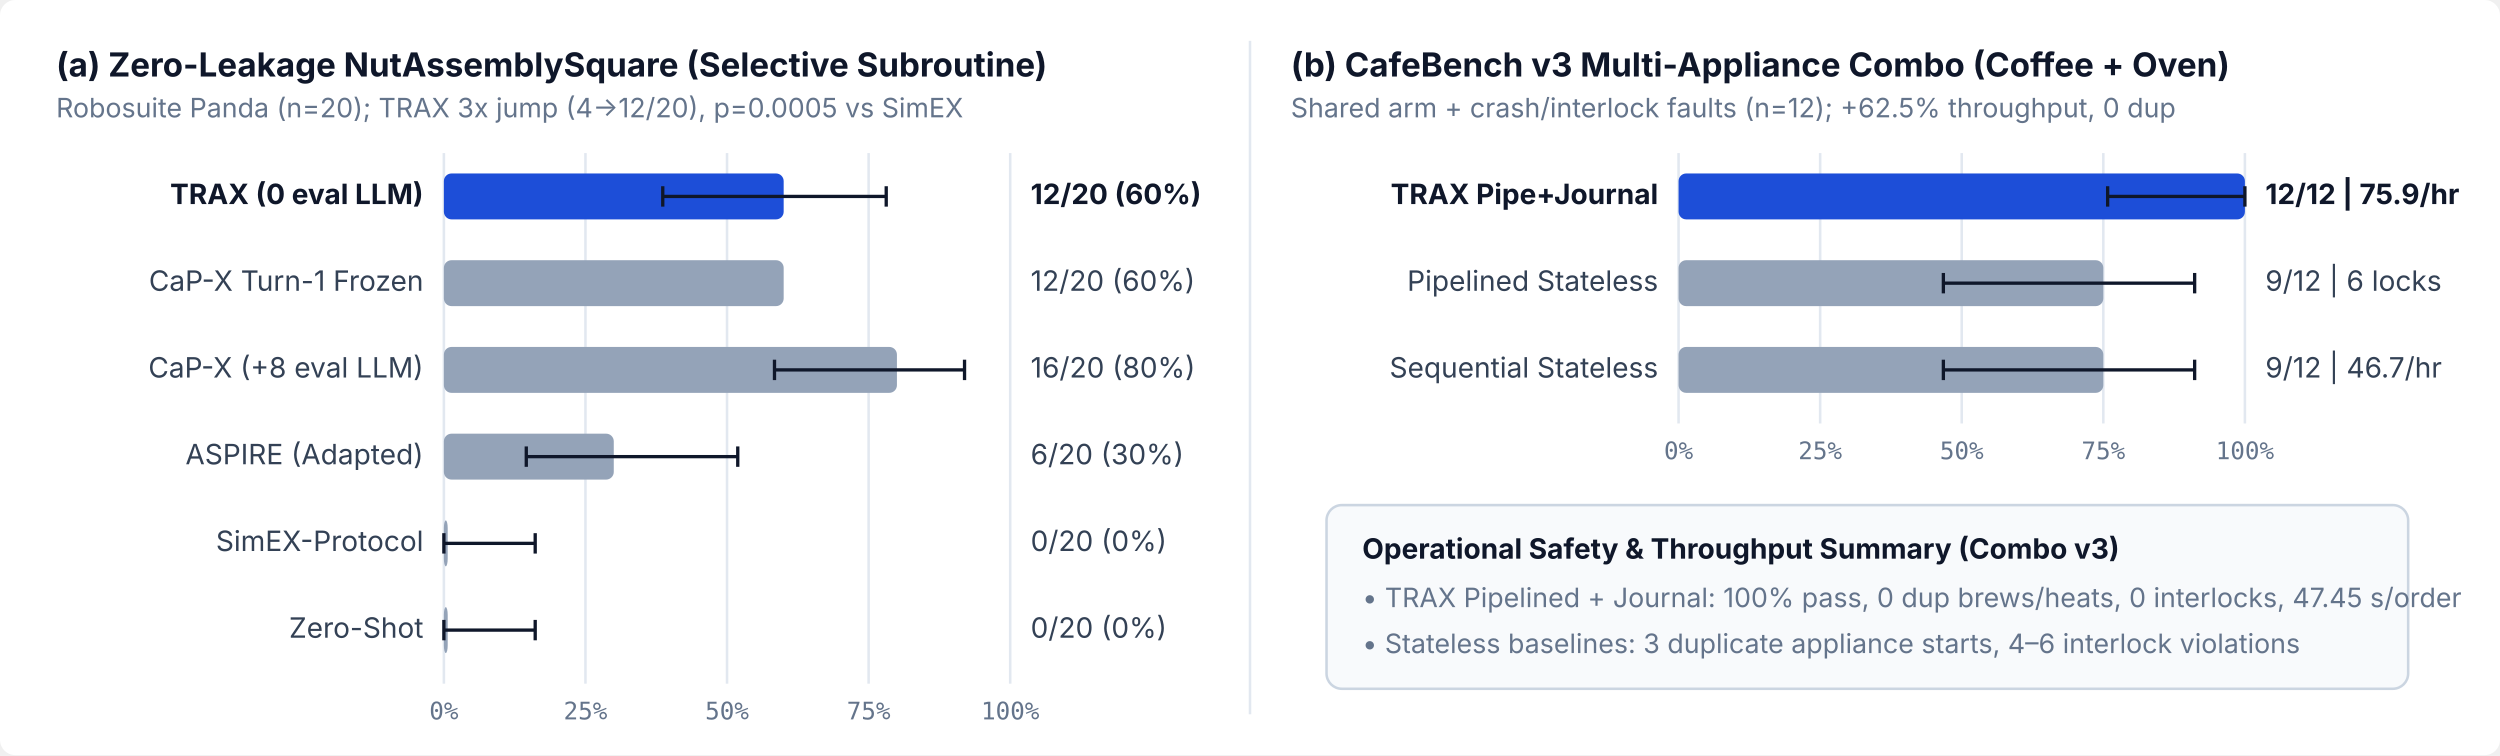
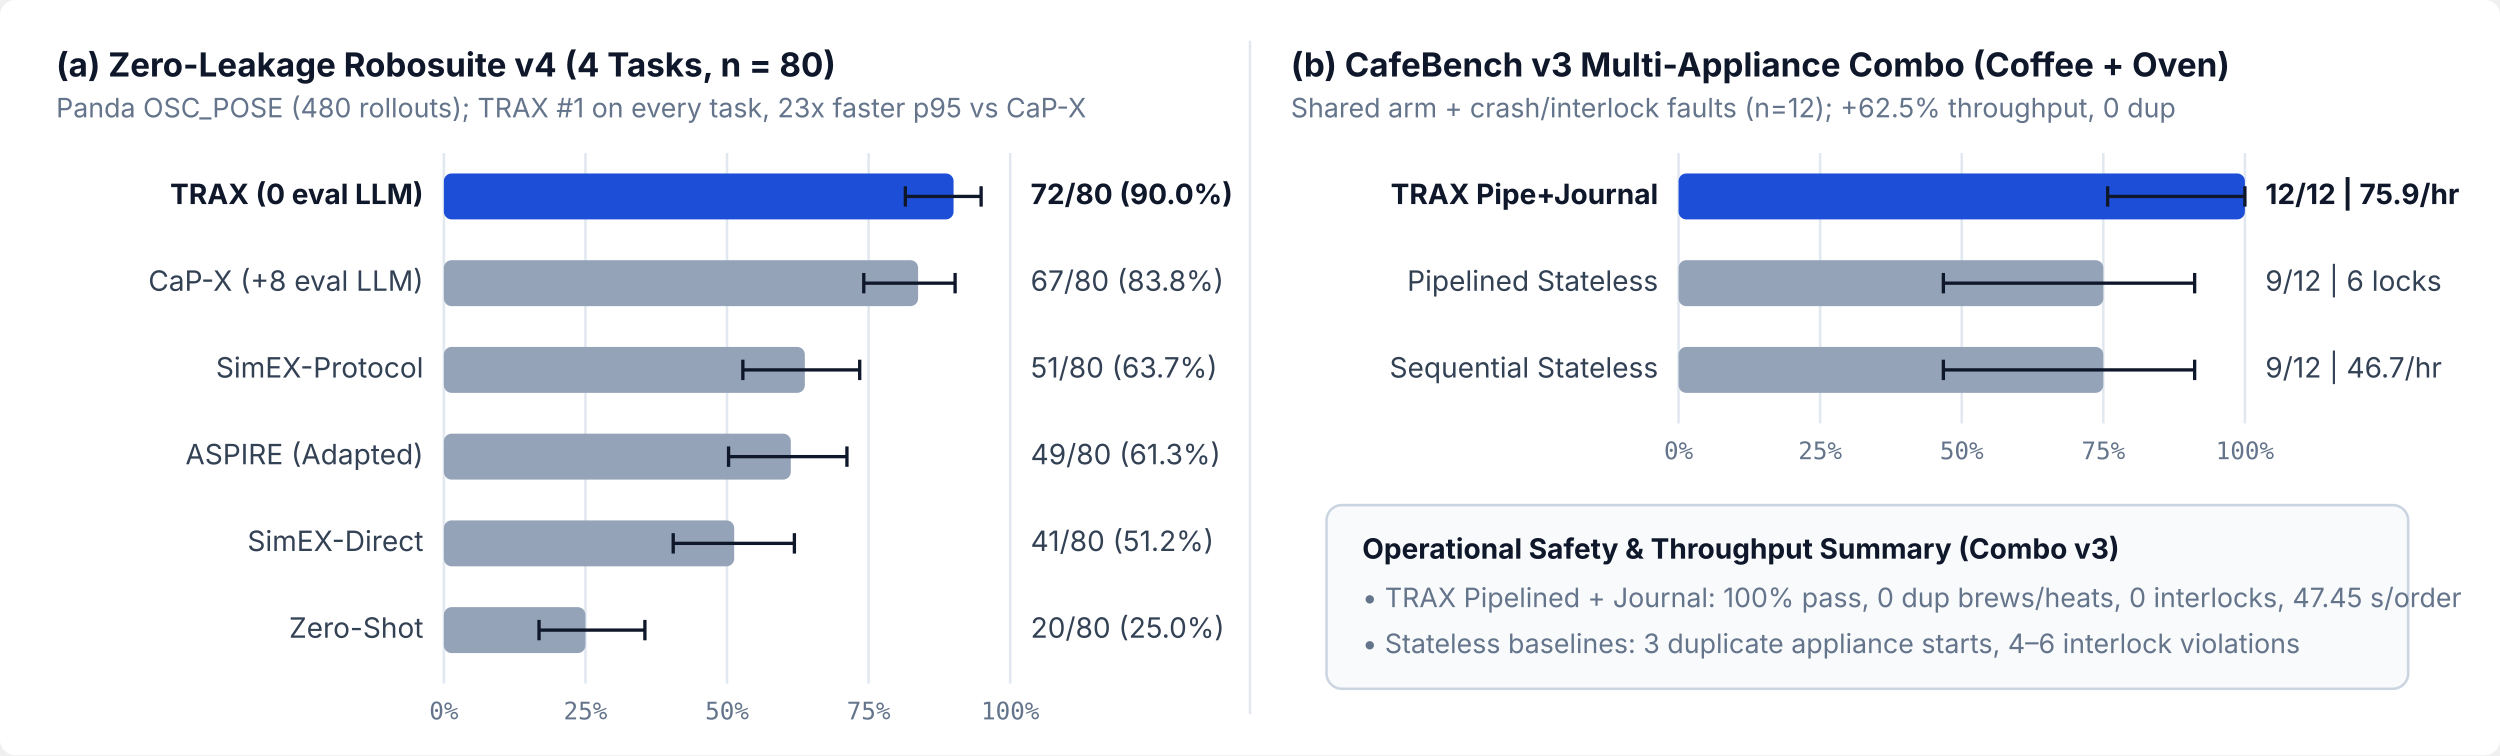
- <svg xmlns="http://www.w3.org/2000/svg" viewBox="0 0 980 296" width="980" height="296" role="img" aria-label="Zero-Leakage Robosuite Subroutine Repair and Multi-Appliance Combo Benchmarks">
+ <svg xmlns="http://www.w3.org/2000/svg" viewBox="0 0 980 296" width="980" height="296" role="img" aria-label="Zero-Leakage Robosuite v4 and Multi-Appliance Combo Benchmarks">
  <style>
    .p-title { font-family: Inter, -apple-system, sans-serif; font-size: 13px; font-weight: 700; fill: #0f172a; }
    .p-sub   { font-family: Inter, -apple-system, sans-serif; font-size: 10.5px; fill: #64748b; }
    .p-lbl   { font-family: Inter, -apple-system, sans-serif; font-size: 11px; fill: #334155; }
    .p-lbl-hi{ font-family: Inter, -apple-system, sans-serif; font-size: 11px; font-weight: 700; fill: #0f172a; }
    .p-axis  { font-family: "JetBrains Mono", monospace; font-size: 9.5px; fill: #64748b; }
  </style>
  <rect width="980" height="296" fill="#ffffff" rx="6" />
  <line x1="490" y1="16" x2="490" y2="280" stroke="#e2e8f0" stroke-width="1" />
-   <text x="22" y="30" class="p-title">(a) Zero-Leakage NutAssemblySquare (Selective Subroutine)</text>
-   <text x="22" y="46" class="p-sub">Robosuite Panda (n=20); TRAX 3x jump (4-&gt;12/20), p=0.0005 vs SimEX</text>
+   <text x="22" y="30" class="p-title">(a) Zero-Leakage Robosuite v4 (4 Tasks, n = 80)</text>
+   <text x="22" y="46" class="p-sub">Panda OSC_POSE (480 rollouts); TRAX #1 on every task, 23x faster p95 vs CaP-X</text>
  <line x1="174.0" y1="60.0" x2="174.0" y2="268.0" stroke="#e2e8f0" stroke-width="1" />
  <text x="174.0" y="282.0" text-anchor="middle" class="p-axis">0%</text>
  <line x1="229.5" y1="60.0" x2="229.5" y2="268.0" stroke="#e2e8f0" stroke-width="1" />
  <text x="229.5" y="282.0" text-anchor="middle" class="p-axis">25%</text>
  <line x1="285.0" y1="60.0" x2="285.0" y2="268.0" stroke="#e2e8f0" stroke-width="1" />
  <text x="285.0" y="282.0" text-anchor="middle" class="p-axis">50%</text>
  <line x1="340.5" y1="60.0" x2="340.5" y2="268.0" stroke="#e2e8f0" stroke-width="1" />
  <text x="340.5" y="282.0" text-anchor="middle" class="p-axis">75%</text>
  <line x1="396.0" y1="60.0" x2="396.0" y2="268.0" stroke="#e2e8f0" stroke-width="1" />
  <text x="396.0" y="282.0" text-anchor="middle" class="p-axis">100%</text>
  <text x="166.0" y="80.0" text-anchor="end" class="p-lbl-hi">TRAX (0 eval LLM)</text>
-   <rect x="174.0" y="68.0" width="133.2" height="18" rx="3" fill="#1d4ed8" />
-   <line x1="259.8" y1="77.0" x2="347.4" y2="77.0" stroke="#0f172a" stroke-width="1.3" />
-   <line x1="259.8" y1="73.0" x2="259.8" y2="81.0" stroke="#0f172a" stroke-width="1.3" />
-   <line x1="347.4" y1="73.0" x2="347.4" y2="81.0" stroke="#0f172a" stroke-width="1.3" />
-   <text x="404.0" y="80.0" class="p-lbl-hi">12/20 (60%)</text>
-   <text x="166.0" y="114.0" text-anchor="end" class="p-lbl">CaP-X Turn-1 Frozen</text>
-   <rect x="174.0" y="102.0" width="133.2" height="18" rx="3" fill="#94a3b8" />
-   <text x="404.0" y="114.0" class="p-lbl">12/20 (60%)</text>
-   <text x="166.0" y="148.0" text-anchor="end" class="p-lbl">CaP-X (+8 eval LLM)</text>
-   <rect x="174.0" y="136.0" width="177.6" height="18" rx="3" fill="#94a3b8" />
-   <line x1="303.6" y1="145.0" x2="378.1" y2="145.0" stroke="#0f172a" stroke-width="1.3" />
-   <line x1="303.6" y1="141.0" x2="303.6" y2="149.0" stroke="#0f172a" stroke-width="1.3" />
-   <line x1="378.1" y1="141.0" x2="378.1" y2="149.0" stroke="#0f172a" stroke-width="1.3" />
-   <text x="404.0" y="148.0" class="p-lbl">16/20 (80%)</text>
+   <rect x="174.0" y="68.0" width="199.8" height="18" rx="3" fill="#1d4ed8" />
+   <line x1="354.9" y1="77.0" x2="384.6" y2="77.0" stroke="#0f172a" stroke-width="1.3" />
+   <line x1="354.9" y1="73.0" x2="354.9" y2="81.0" stroke="#0f172a" stroke-width="1.3" />
+   <line x1="384.6" y1="73.0" x2="384.6" y2="81.0" stroke="#0f172a" stroke-width="1.3" />
+   <text x="404.0" y="80.0" class="p-lbl-hi">72/80 (90.0%)</text>
+   <text x="166.0" y="114.0" text-anchor="end" class="p-lbl">CaP-X (+8 eval LLM)</text>
+   <rect x="174.0" y="102.0" width="185.9" height="18" rx="3" fill="#94a3b8" />
+   <line x1="338.6" y1="111.0" x2="374.4" y2="111.0" stroke="#0f172a" stroke-width="1.3" />
+   <line x1="338.6" y1="107.0" x2="338.6" y2="115.0" stroke="#0f172a" stroke-width="1.3" />
+   <line x1="374.4" y1="107.0" x2="374.4" y2="115.0" stroke="#0f172a" stroke-width="1.3" />
+   <text x="404.0" y="114.0" class="p-lbl">67/80 (83.8%)</text>
+   <text x="166.0" y="148.0" text-anchor="end" class="p-lbl">SimEX-Protocol</text>
+   <rect x="174.0" y="136.0" width="141.5" height="18" rx="3" fill="#94a3b8" />
+   <line x1="291.2" y1="145.0" x2="337.0" y2="145.0" stroke="#0f172a" stroke-width="1.3" />
+   <line x1="291.2" y1="141.0" x2="291.2" y2="149.0" stroke="#0f172a" stroke-width="1.3" />
+   <line x1="337.0" y1="141.0" x2="337.0" y2="149.0" stroke="#0f172a" stroke-width="1.3" />
+   <text x="404.0" y="148.0" class="p-lbl">51/80 (63.7%)</text>
  <text x="166.0" y="182.0" text-anchor="end" class="p-lbl">ASPIRE (Adapted)</text>
-   <rect x="174.0" y="170.0" width="66.6" height="18" rx="3" fill="#94a3b8" />
-   <line x1="206.3" y1="179.0" x2="289.2" y2="179.0" stroke="#0f172a" stroke-width="1.3" />
-   <line x1="206.3" y1="175.0" x2="206.3" y2="183.0" stroke="#0f172a" stroke-width="1.3" />
-   <line x1="289.2" y1="175.0" x2="289.2" y2="183.0" stroke="#0f172a" stroke-width="1.3" />
-   <text x="404.0" y="182.0" class="p-lbl">6/20 (30%)</text>
-   <text x="166.0" y="216.0" text-anchor="end" class="p-lbl">SimEX-Protocol</text>
-   <rect x="174.0" y="204.0" width="1.5" height="18" rx="3" fill="#94a3b8" />
-   <line x1="174.0" y1="213.0" x2="209.8" y2="213.0" stroke="#0f172a" stroke-width="1.3" />
-   <line x1="174.0" y1="209.0" x2="174.0" y2="217.0" stroke="#0f172a" stroke-width="1.3" />
-   <line x1="209.8" y1="209.0" x2="209.8" y2="217.0" stroke="#0f172a" stroke-width="1.3" />
-   <text x="404.0" y="216.0" class="p-lbl">0/20 (0%)</text>
+   <rect x="174.0" y="170.0" width="136.0" height="18" rx="3" fill="#94a3b8" />
+   <line x1="285.6" y1="179.0" x2="332.0" y2="179.0" stroke="#0f172a" stroke-width="1.3" />
+   <line x1="285.6" y1="175.0" x2="285.6" y2="183.0" stroke="#0f172a" stroke-width="1.3" />
+   <line x1="332.0" y1="175.0" x2="332.0" y2="183.0" stroke="#0f172a" stroke-width="1.3" />
+   <text x="404.0" y="182.0" class="p-lbl">49/80 (61.3%)</text>
+   <text x="166.0" y="216.0" text-anchor="end" class="p-lbl">SimEX-Direct</text>
+   <rect x="174.0" y="204.0" width="113.8" height="18" rx="3" fill="#94a3b8" />
+   <line x1="263.9" y1="213.0" x2="311.4" y2="213.0" stroke="#0f172a" stroke-width="1.3" />
+   <line x1="263.9" y1="209.0" x2="263.9" y2="217.0" stroke="#0f172a" stroke-width="1.3" />
+   <line x1="311.4" y1="209.0" x2="311.4" y2="217.0" stroke="#0f172a" stroke-width="1.3" />
+   <text x="404.0" y="216.0" class="p-lbl">41/80 (51.2%)</text>
  <text x="166.0" y="250.0" text-anchor="end" class="p-lbl">Zero-Shot</text>
-   <rect x="174.0" y="238.0" width="1.5" height="18" rx="3" fill="#94a3b8" />
-   <line x1="174.0" y1="247.0" x2="209.8" y2="247.0" stroke="#0f172a" stroke-width="1.3" />
-   <line x1="174.0" y1="243.0" x2="174.0" y2="251.0" stroke="#0f172a" stroke-width="1.3" />
-   <line x1="209.8" y1="243.0" x2="209.8" y2="251.0" stroke="#0f172a" stroke-width="1.3" />
-   <text x="404.0" y="250.0" class="p-lbl">0/20 (0%)</text>
+   <rect x="174.0" y="238.0" width="55.5" height="18" rx="3" fill="#94a3b8" />
+   <line x1="211.3" y1="247.0" x2="252.8" y2="247.0" stroke="#0f172a" stroke-width="1.3" />
+   <line x1="211.3" y1="243.0" x2="211.3" y2="251.0" stroke="#0f172a" stroke-width="1.3" />
+   <line x1="252.8" y1="243.0" x2="252.8" y2="251.0" stroke="#0f172a" stroke-width="1.3" />
+   <text x="404.0" y="250.0" class="p-lbl">20/80 (25.0%)</text>
  <text x="506" y="30" class="p-title">(b) CafeBench v3 Multi-Appliance Combo (Coffee + Oven)</text>
  <text x="506" y="46" class="p-sub">Shared arm + crash/interlock faults (n=12); +62.5% throughput, 0 dup</text>
  <line x1="658.0" y1="60.0" x2="658.0" y2="166.0" stroke="#e2e8f0" stroke-width="1" />
  <text x="658.0" y="180.0" text-anchor="middle" class="p-axis">0%</text>
  <line x1="713.5" y1="60.0" x2="713.5" y2="166.0" stroke="#e2e8f0" stroke-width="1" />
  <text x="713.5" y="180.0" text-anchor="middle" class="p-axis">25%</text>
  <line x1="769.0" y1="60.0" x2="769.0" y2="166.0" stroke="#e2e8f0" stroke-width="1" />
  <text x="769.0" y="180.0" text-anchor="middle" class="p-axis">50%</text>
  <line x1="824.5" y1="60.0" x2="824.5" y2="166.0" stroke="#e2e8f0" stroke-width="1" />
  <text x="824.5" y="180.0" text-anchor="middle" class="p-axis">75%</text>
  <line x1="880.0" y1="60.0" x2="880.0" y2="166.0" stroke="#e2e8f0" stroke-width="1" />
  <text x="880.0" y="180.0" text-anchor="middle" class="p-axis">100%</text>
  <text x="650.0" y="80.0" text-anchor="end" class="p-lbl-hi">TRAX Pipe+Journal</text>
  <rect x="658.0" y="68.0" width="222.0" height="18" rx="3" fill="#1d4ed8" />
  <line x1="826.2" y1="77.0" x2="880.0" y2="77.0" stroke="#0f172a" stroke-width="1.3" />
  <line x1="826.2" y1="73.0" x2="826.2" y2="81.0" stroke="#0f172a" stroke-width="1.3" />
  <line x1="880.0" y1="73.0" x2="880.0" y2="81.0" stroke="#0f172a" stroke-width="1.3" />
  <text x="888.0" y="80.0" class="p-lbl-hi">12/12 | 75.9/hr</text>
  <text x="650.0" y="114.0" text-anchor="end" class="p-lbl">Pipelined Stateless</text>
  <rect x="658.0" y="102.0" width="166.5" height="18" rx="3" fill="#94a3b8" />
  <line x1="761.8" y1="111.0" x2="860.3" y2="111.0" stroke="#0f172a" stroke-width="1.3" />
  <line x1="761.8" y1="107.0" x2="761.8" y2="115.0" stroke="#0f172a" stroke-width="1.3" />
  <line x1="860.3" y1="107.0" x2="860.3" y2="115.0" stroke="#0f172a" stroke-width="1.3" />
  <text x="888.0" y="114.0" class="p-lbl">9/12 | 6 locks</text>
  <text x="650.0" y="148.0" text-anchor="end" class="p-lbl">Sequential Stateless</text>
  <rect x="658.0" y="136.0" width="166.5" height="18" rx="3" fill="#94a3b8" />
  <line x1="761.8" y1="145.0" x2="860.3" y2="145.0" stroke="#0f172a" stroke-width="1.3" />
  <line x1="761.8" y1="141.0" x2="761.8" y2="149.0" stroke="#0f172a" stroke-width="1.3" />
  <line x1="860.3" y1="141.0" x2="860.3" y2="149.0" stroke="#0f172a" stroke-width="1.3" />
  <text x="888.0" y="148.0" class="p-lbl">9/12 | 46.7/hr</text>
  <rect x="520" y="198" width="424" height="72" rx="6" fill="#f8fafc" stroke="#cbd5e1" />
  <text x="534" y="219" class="p-lbl-hi">Operational Safety &amp; Throughput Summary (Combo v3)</text>
  <text x="534" y="238" class="p-sub">• TRAX Pipelined + Journal: 100% pass, 0 dup brews/heats, 0 interlocks, 47.45 s/order</text>
  <text x="534" y="256" class="p-sub">• Stateless baselines: 3 duplicate appliance starts, 4–6 interlock violations</text>
</svg>
